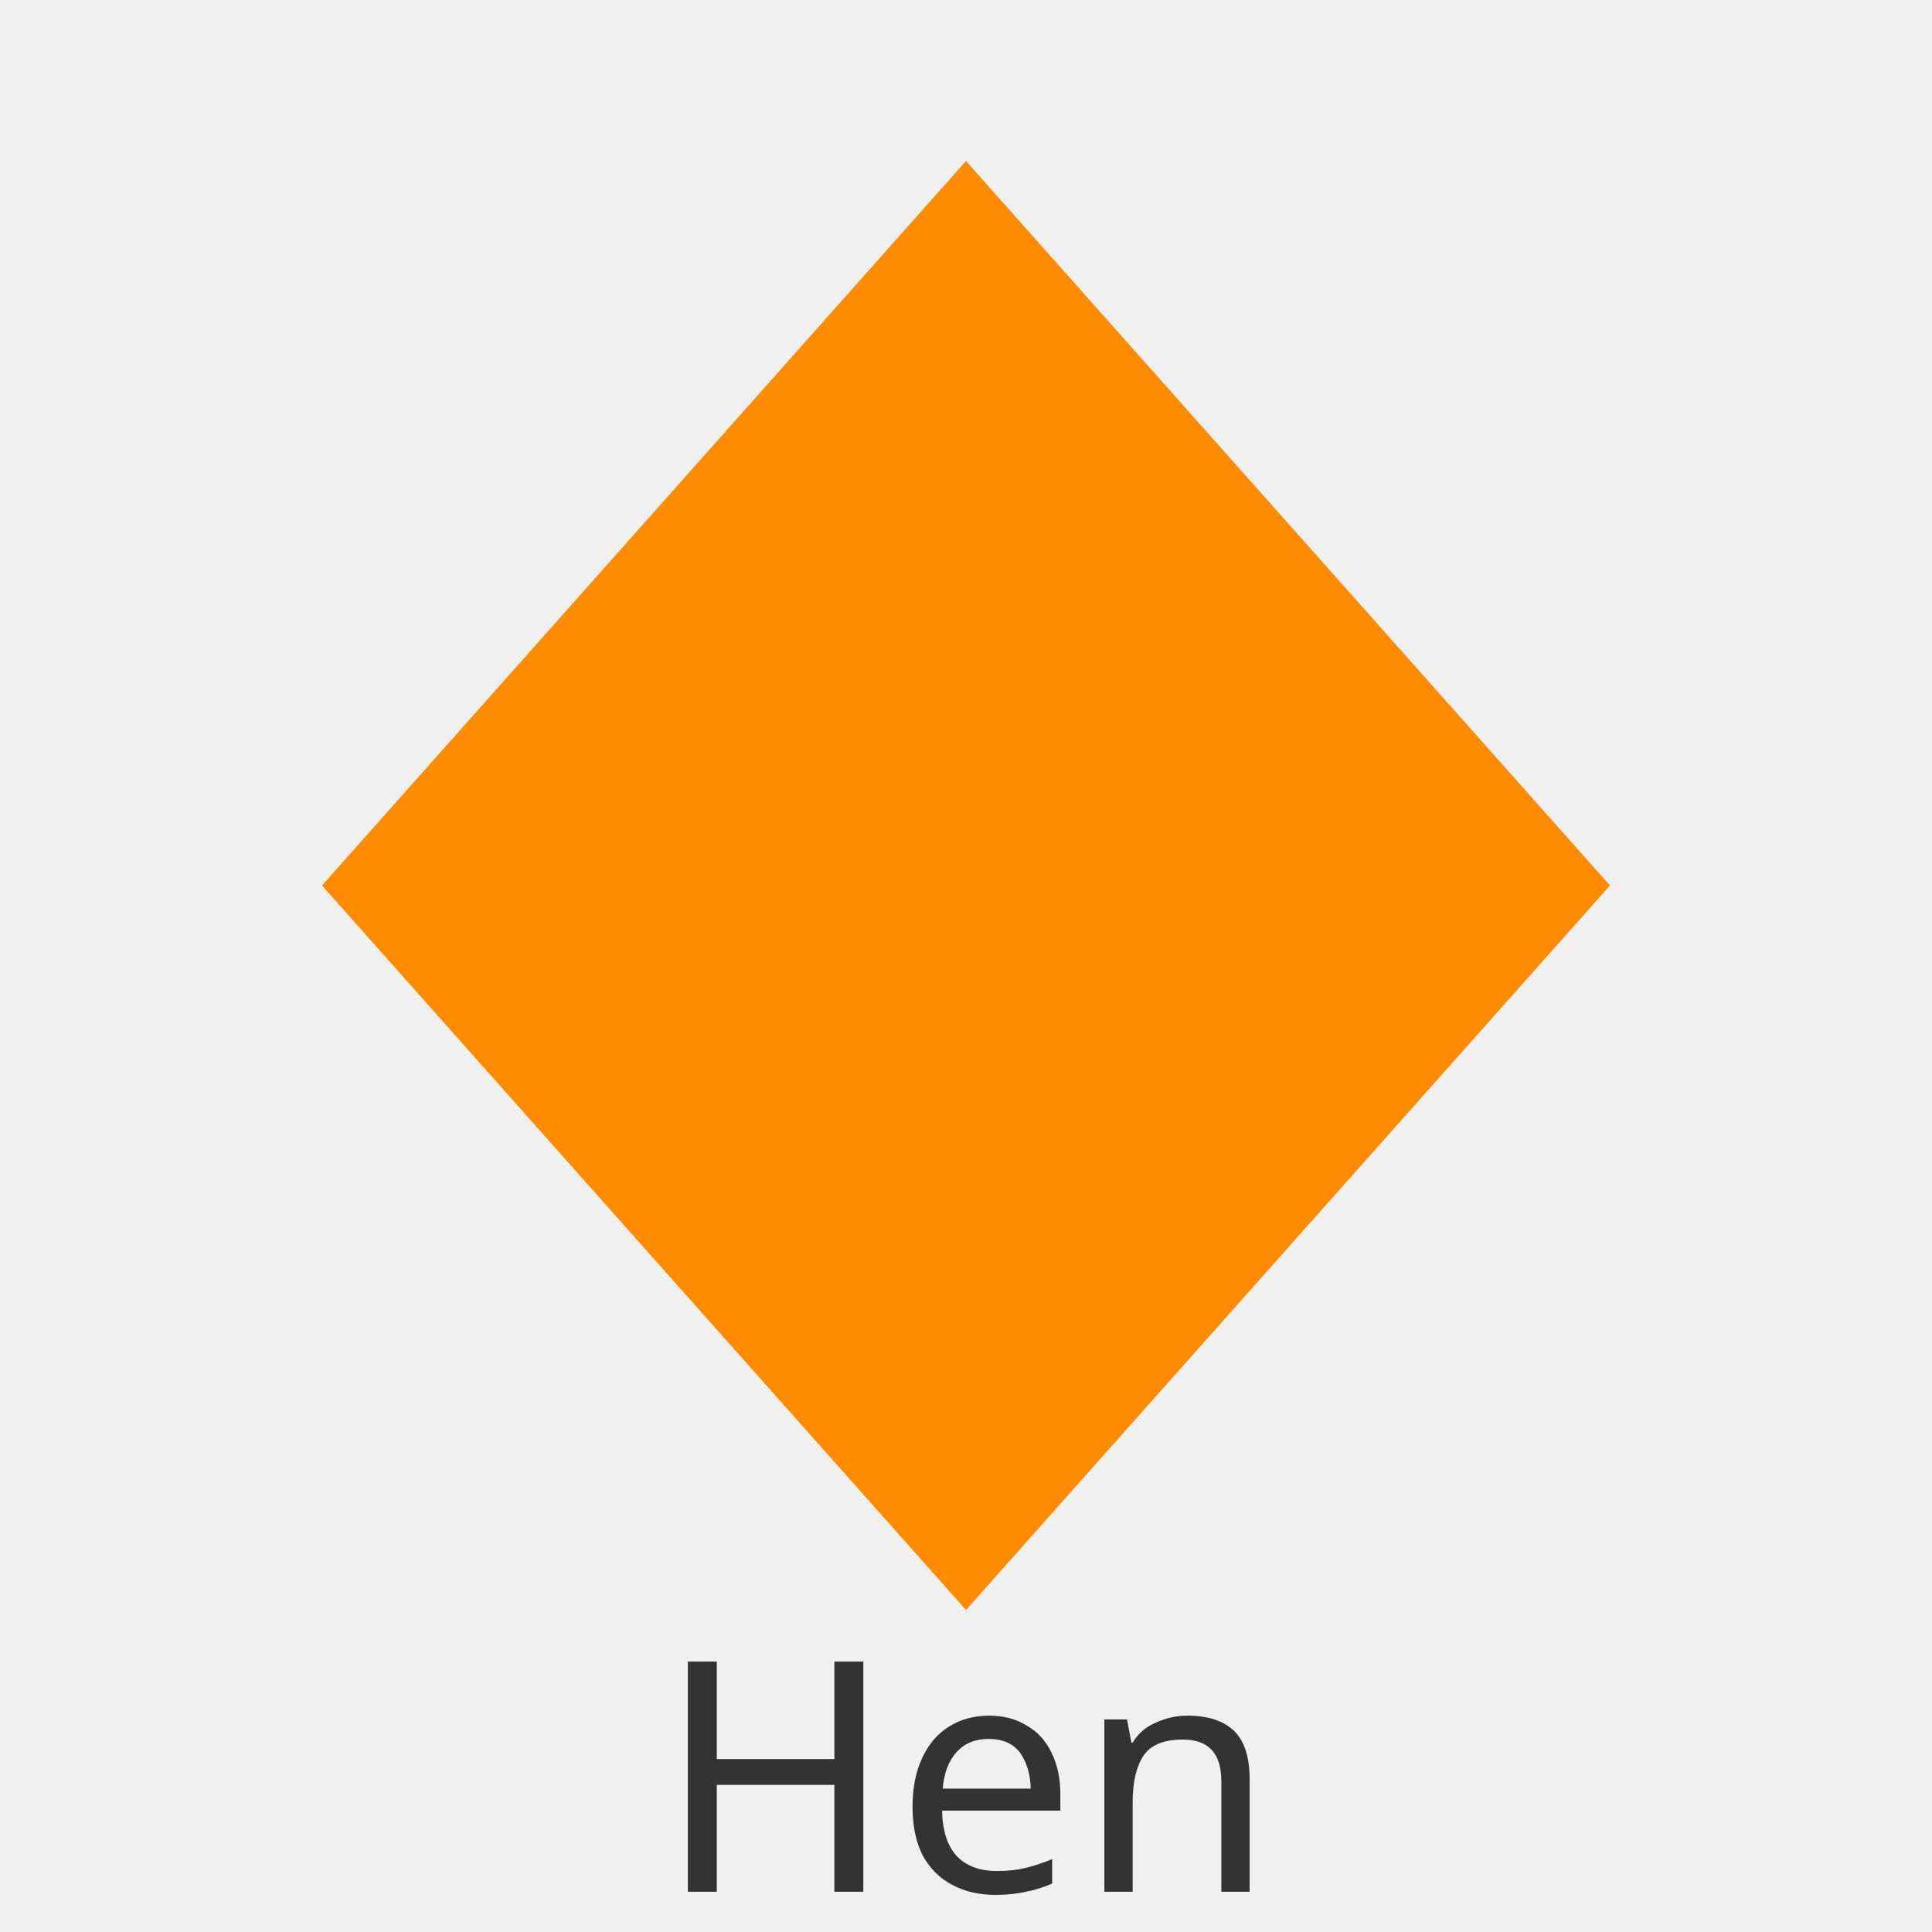
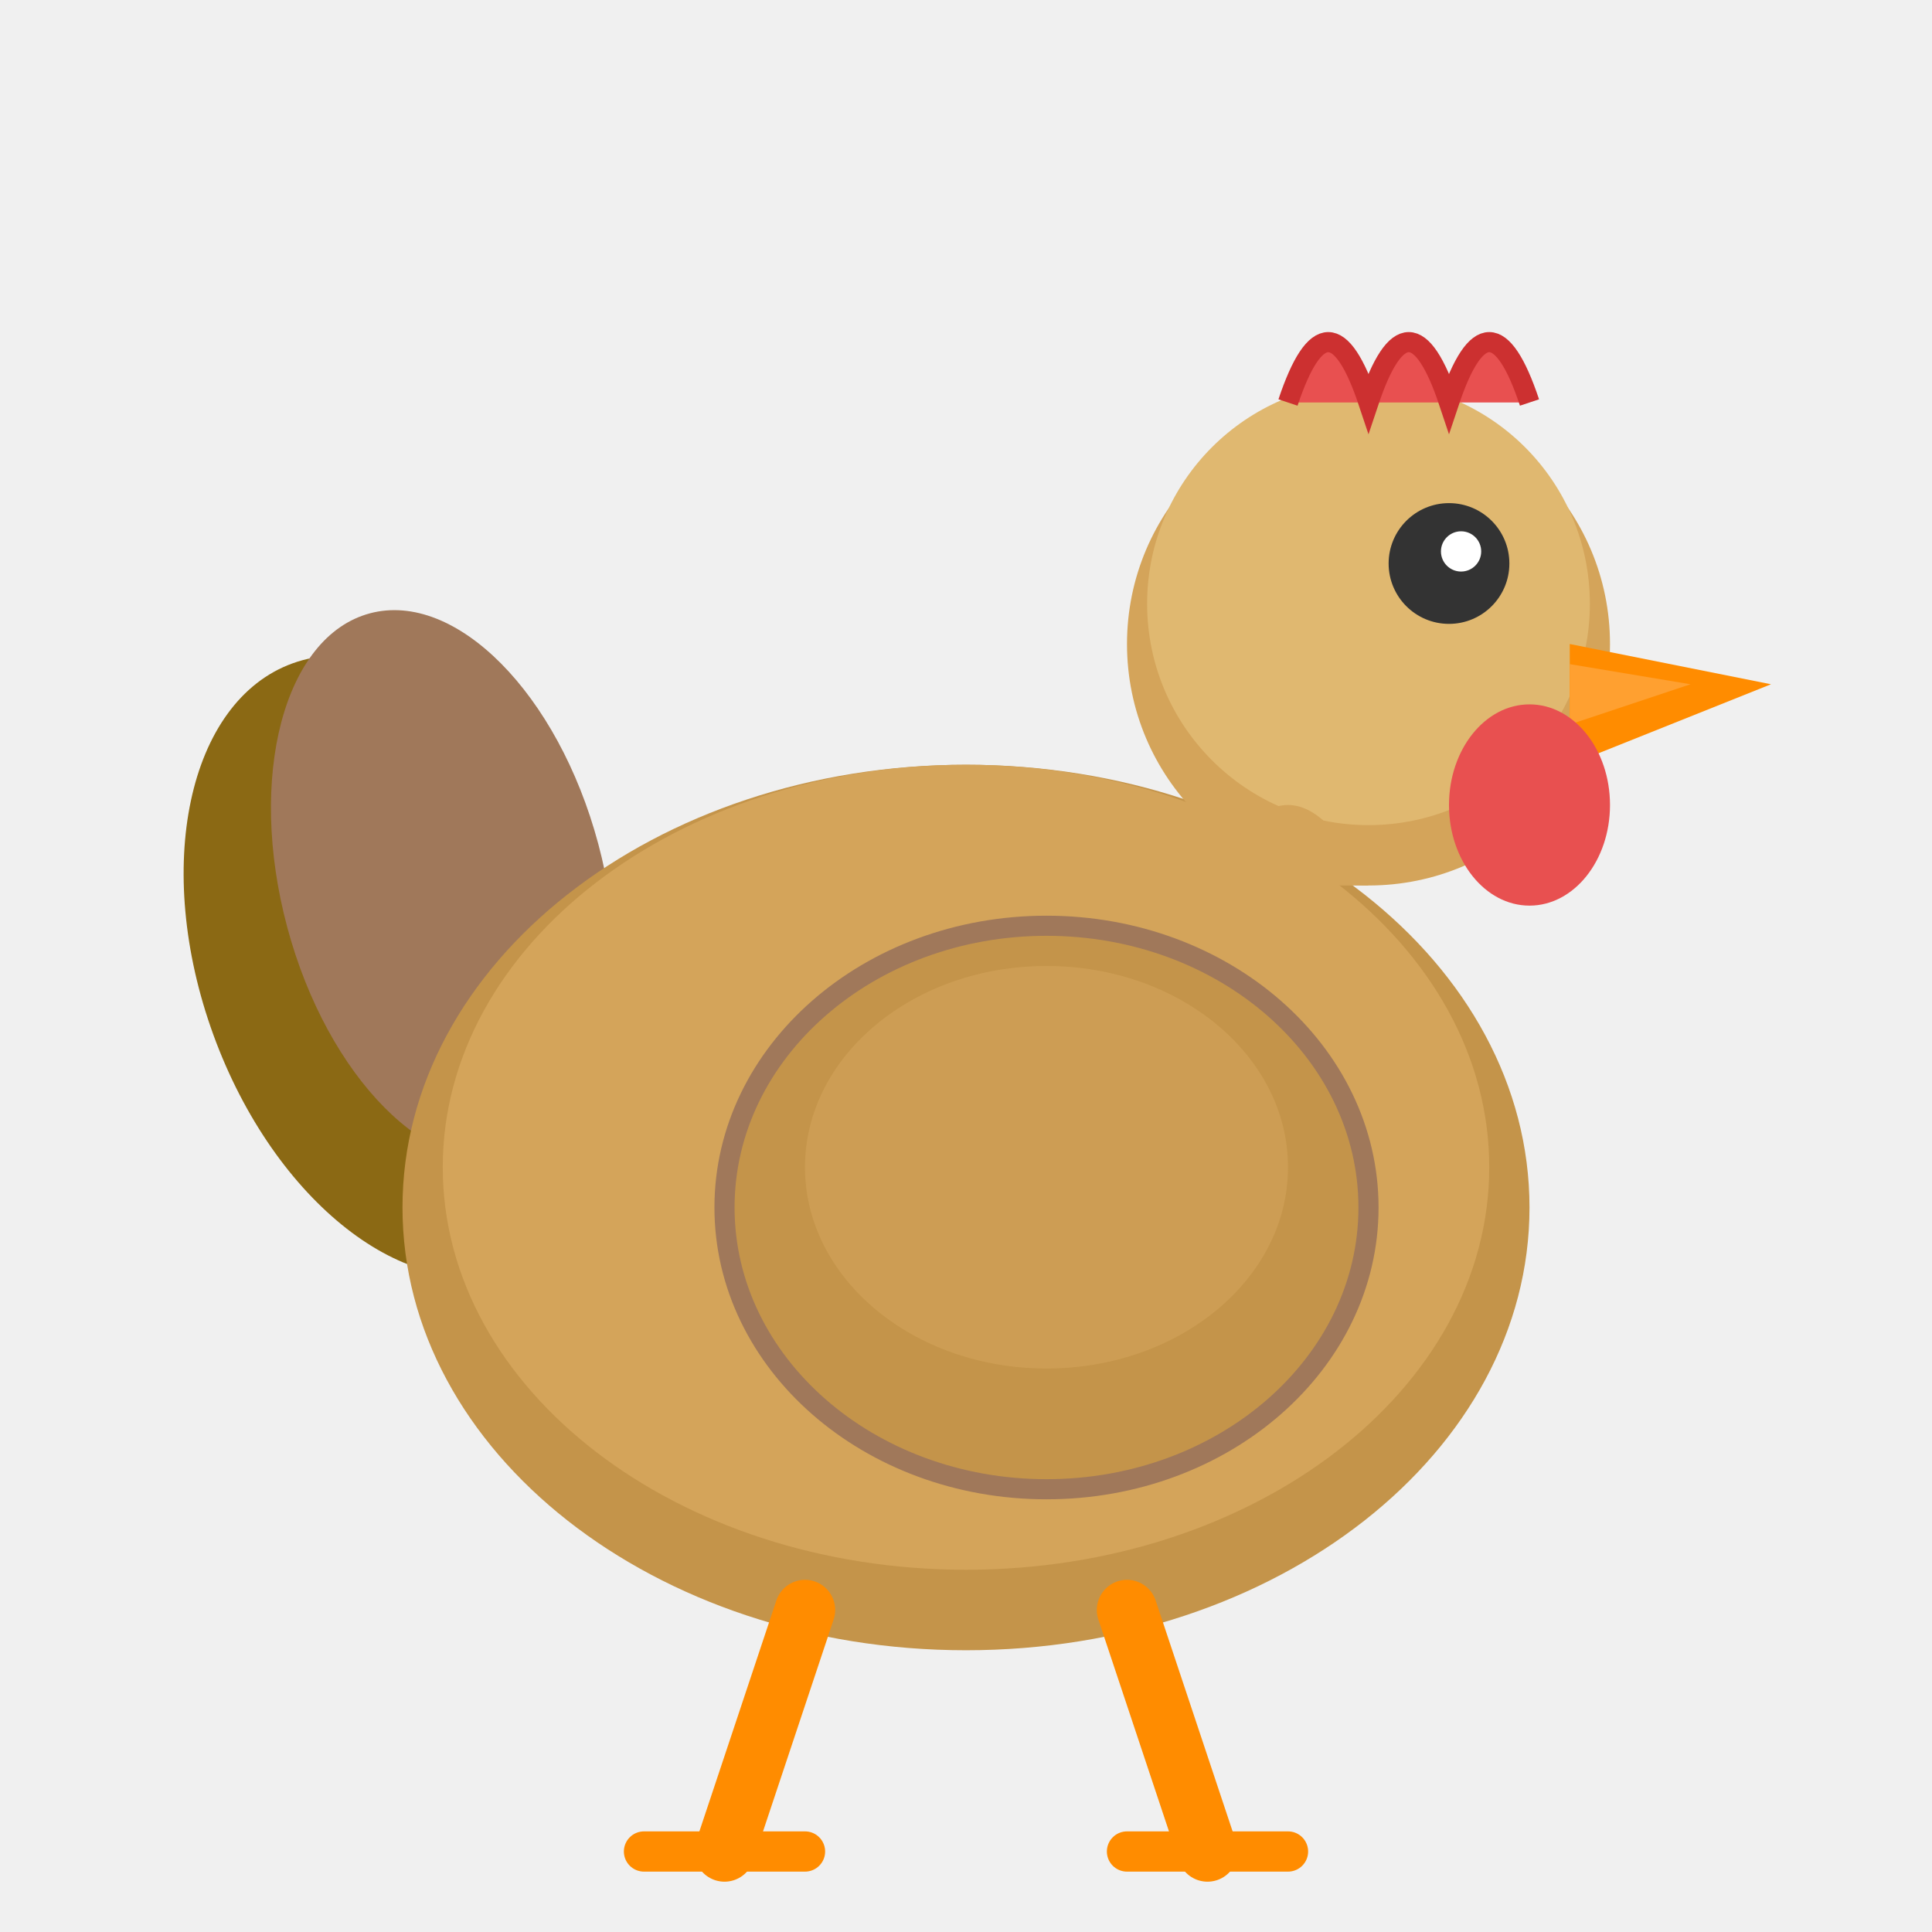
<svg xmlns="http://www.w3.org/2000/svg" viewBox="0 0 48 48" width="48" height="48">
-   <polygon points="24,4 40,22 24,40 8,22" fill="#FF8C00" />
-   <text x="24" y="47" text-anchor="middle" font-family="sans-serif" font-size="8" fill="#333">Hen</text>
+   <ellipse cx="10" cy="24" rx="5" ry="8" fill="#8B6914" transform="rotate(-20 10 24)" />
+   <ellipse cx="11" cy="22" rx="4" ry="7" fill="#A0785A" transform="rotate(-15 11 22)" />
+   <ellipse cx="24" cy="30" rx="14" ry="11" fill="#C4944A" />
+   <ellipse cx="24" cy="29" rx="13" ry="10" fill="#D4A45A" />
+   <ellipse cx="26" cy="30" rx="8" ry="7" fill="#C4944A" stroke="#A0785A" stroke-width="0.5" />
+   <ellipse cx="26" cy="29" rx="6" ry="5" fill="#D4A45A" opacity="0.6" />
+   <circle cx="34" cy="16" r="6" fill="#D4A45A" />
+   <circle cx="34" cy="15" r="5.5" fill="#E0B870" />
+   <path d="M32 10 Q33 7 34 10 Q35 7 36 10 Q37 7 38 10" fill="#E85050" stroke="#CC3030" stroke-width="0.5" />
+   <circle cx="36" cy="14" r="1.5" fill="#333" />
+   <circle cx="36.3" cy="13.7" r="0.5" fill="#FFF" />
+   <polygon points="39,16 44,17 39,19" fill="#FF8C00" />
+   <polygon points="39,16.5 42,17 39,18" fill="#FFA030" />
+   <ellipse cx="38" cy="20" rx="2" ry="2.5" fill="#E85050" />
+   <path d="M30 22 Q32 18 34 22" fill="#D4A45A" />
+   <line x1="20" y1="40" x2="18" y2="46" stroke="#FF8C00" stroke-width="1.5" stroke-linecap="round" />
+   <line x1="28" y1="40" x2="30" y2="46" stroke="#FF8C00" stroke-width="1.5" stroke-linecap="round" />
+   <path d="M16 46 L18 46 L20 46" stroke="#FF8C00" stroke-width="1" stroke-linecap="round" />
+   <path d="M28 46 L30 46 L32 46" stroke="#FF8C00" stroke-width="1" stroke-linecap="round" />
</svg>
